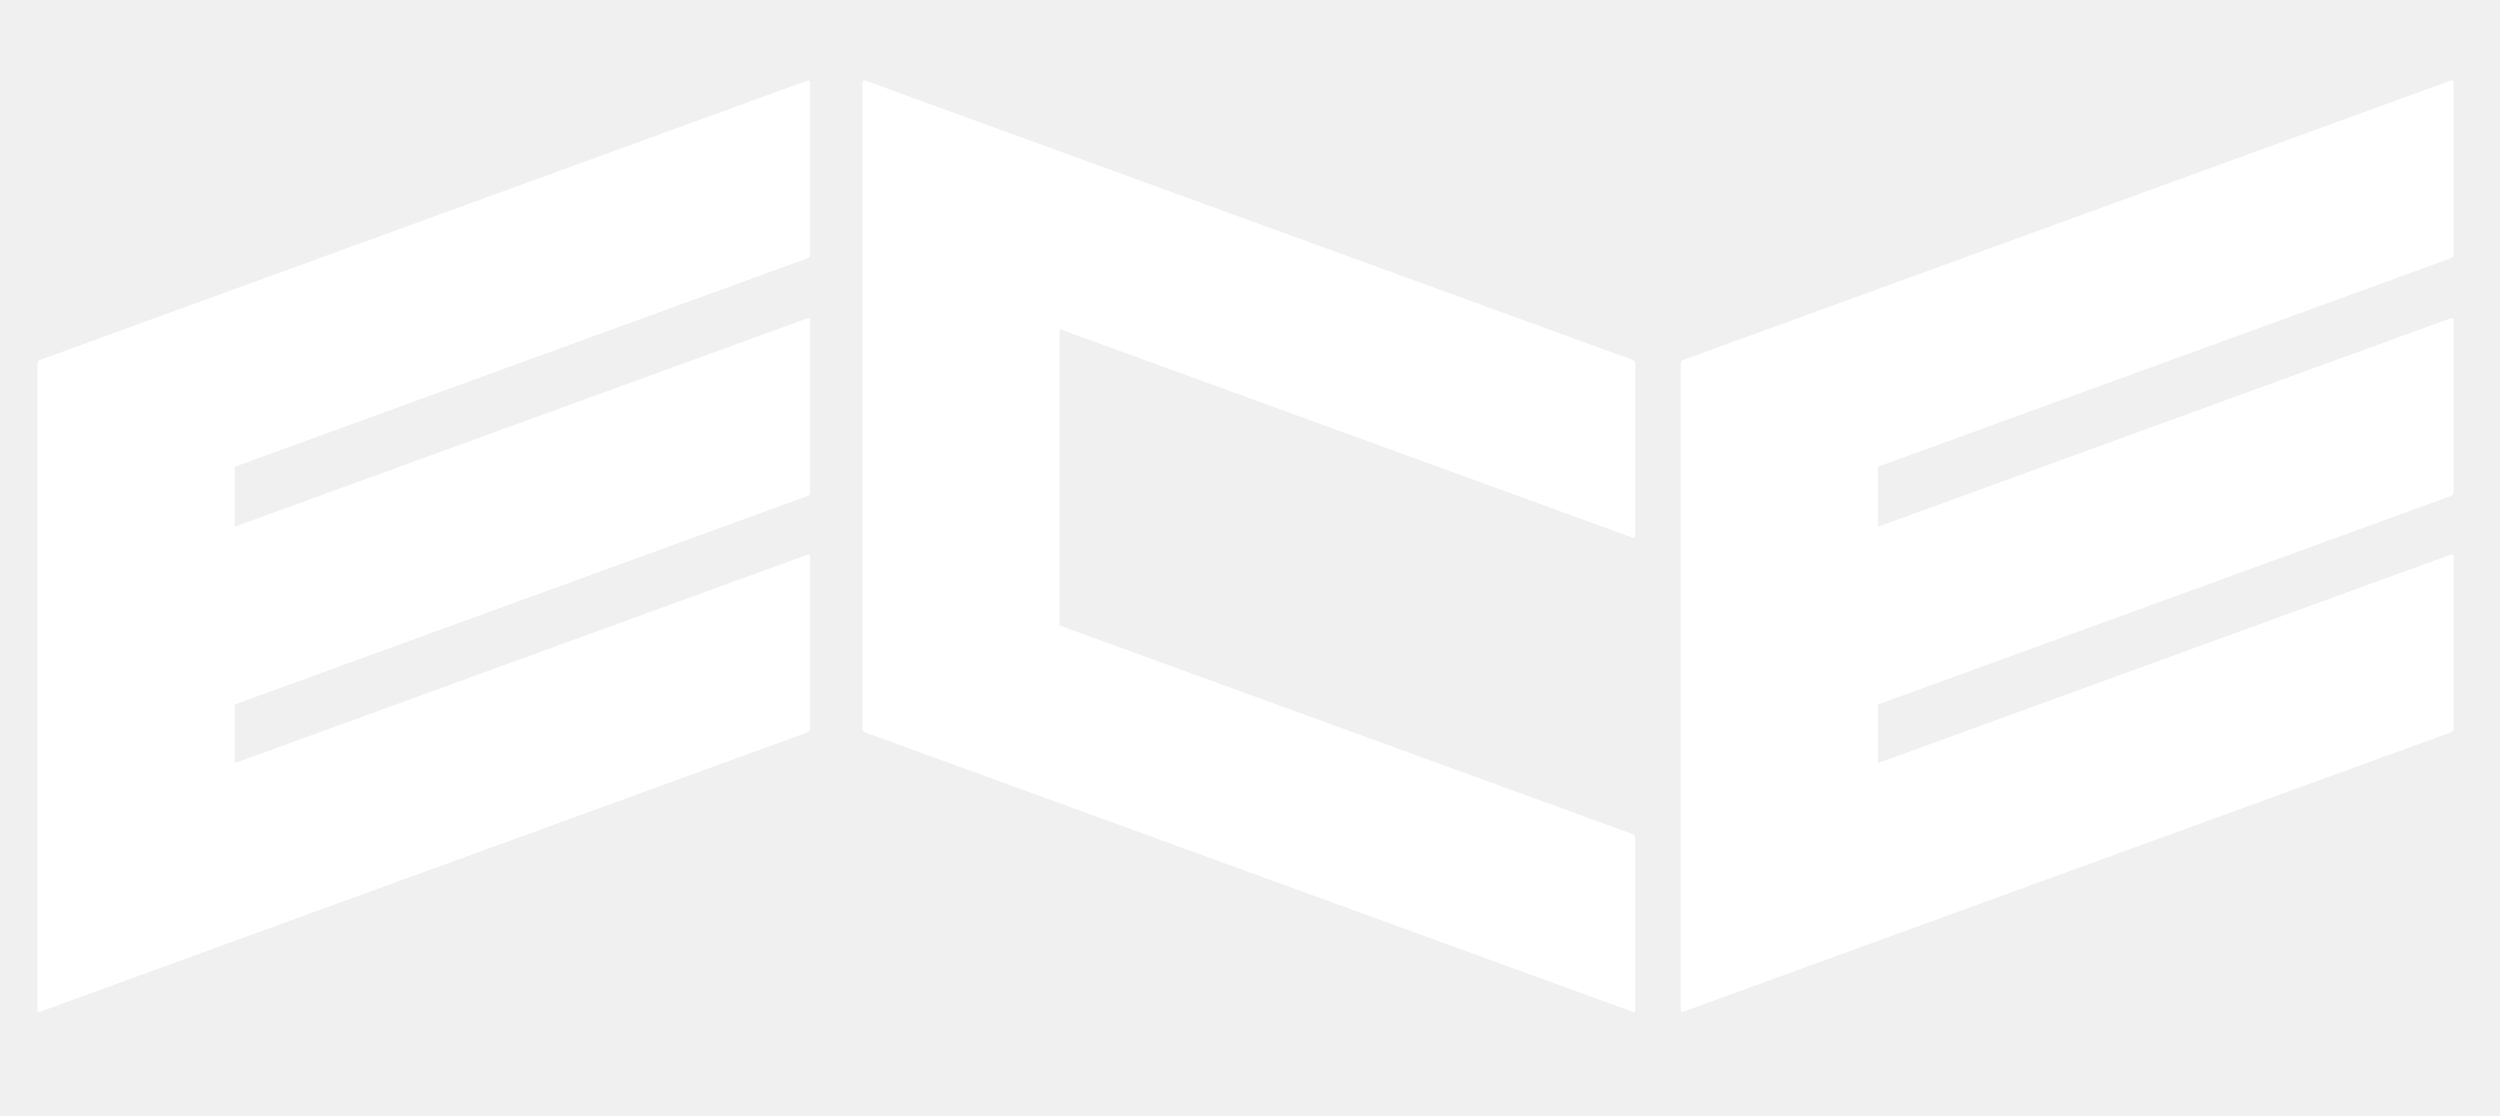
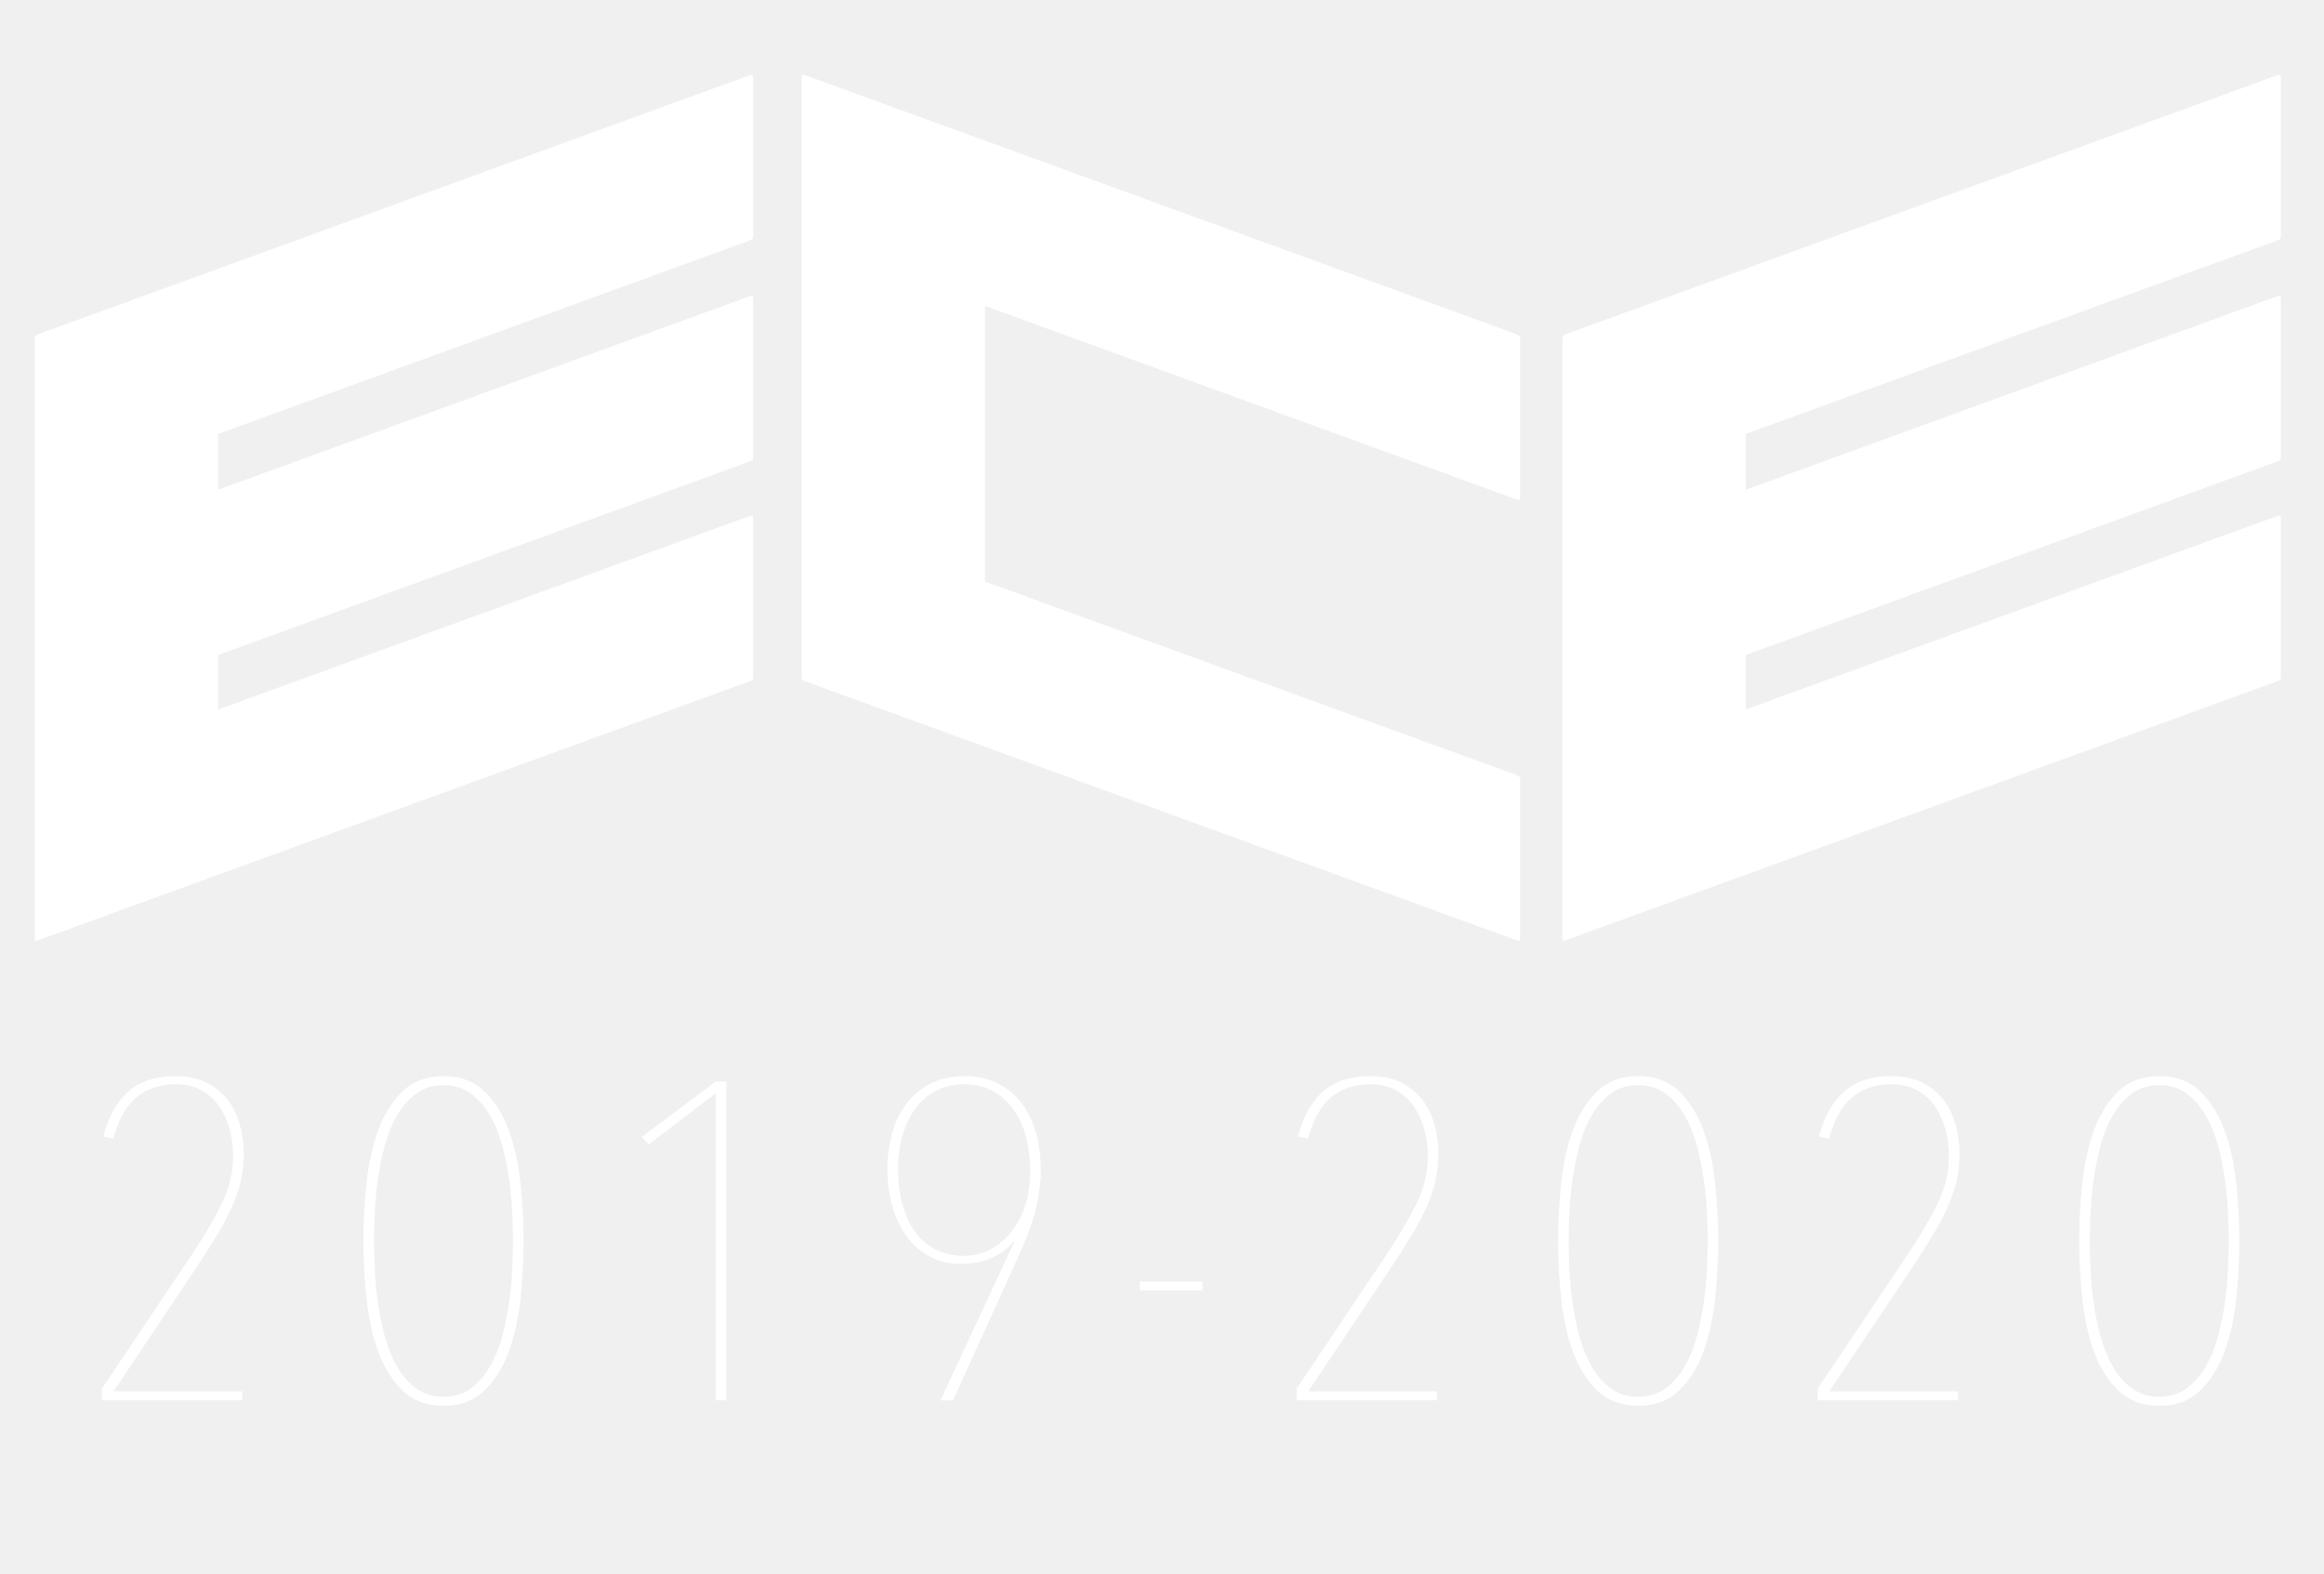
- <svg xmlns="http://www.w3.org/2000/svg" version="1.1" id="Layer_1" x="0px" y="0px" width="489.959px" height="218.525px" viewBox="0 0 489.959 218.525" enable-background="new 0 0 489.959 218.525" xml:space="preserve">
-   <g>
-     <path fill="#FFFFFF" d="M169.021,16.12c0.052-0.331,0.262-0.445,0.617-0.309L319.931,70.52c0.365,0.189,0.556,0.433,0.556,0.729   v33.756c0,0.366-0.181,0.476-0.556,0.352L207.67,64.49v58.098l112.261,40.863c0.365,0.189,0.556,0.427,0.556,0.726v33.767   c0,0.36-0.181,0.475-0.556,0.336L169.638,143.57c-0.422-0.146-0.617-0.406-0.617-0.769V16.12z" />
-     <path fill="#FFFFFF" d="M329.396,71.25c0.057-0.37,0.266-0.626,0.614-0.759l150.31-54.708c0.354-0.071,0.545,0.052,0.545,0.336   v33.767c0,0.352-0.181,0.607-0.545,0.73L368.049,91.469v11.764L480.32,62.365c0.354-0.062,0.545,0.057,0.545,0.346v33.763   c0,0.359-0.181,0.603-0.545,0.729L368.049,138.07v11.482l112.271-40.858c0.354-0.07,0.545,0.048,0.545,0.347v33.756   c0,0.355-0.181,0.599-0.545,0.735l-150.31,54.703c-0.405,0.161-0.614,0.053-0.614-0.304V71.25z" />
-     <path fill="#FFFFFF" d="M7.326,71.264c0.062-0.374,0.27-0.641,0.625-0.764l150.308-54.712c0.346-0.062,0.517,0.047,0.517,0.341   v33.767c0,0.352-0.161,0.598-0.517,0.721L45.994,91.475v11.758l112.265-40.858c0.346-0.072,0.517,0.047,0.517,0.342v33.771   c0,0.354-0.161,0.594-0.517,0.727L45.994,138.071v11.503l112.265-40.869c0.346-0.071,0.517,0.047,0.517,0.337v33.768   c0,0.354-0.161,0.597-0.517,0.726L7.952,198.24c-0.422,0.156-0.625,0.053-0.625-0.309L7.326,71.264L7.326,71.264z" />
+ <svg xmlns="http://www.w3.org/2000/svg" version="1.1" x="0px" y="0px" width="489.959px" height="331.763px" viewBox="0 0 489.959 331.763" enable-background="new 0 0 489.959 331.763" xml:space="preserve">
+   <g id="Layer_2">
+     <g>
+       <path fill="#FFFFFF" d="M21.479,295.196v-2.472l18.517-27.565c2.778-4.118,4.999-7.859,6.662-11.217    c1.661-3.356,2.492-6.748,2.492-10.173c0-2.026-0.253-3.96-0.762-5.796c-0.509-1.838-1.256-3.455-2.239-4.854    c-0.981-1.391-2.238-2.501-3.763-3.325c-1.525-0.823-3.305-1.233-5.34-1.233c-6.852,0-11.227,3.828-13.123,11.483l-2.136-0.472    c1.016-4.052,2.746-7.184,5.189-9.398c2.44-2.217,5.797-3.322,10.07-3.322c2.507,0,4.68,0.461,6.509,1.377    c1.832,0.922,3.324,2.139,4.478,3.658c1.151,1.525,1.998,3.266,2.542,5.229c0.543,1.966,0.814,3.991,0.814,6.085    c0,2.092-0.223,4.058-0.663,5.895s-1.085,3.689-1.932,5.562c-0.849,1.868-1.898,3.833-3.155,5.892    c-1.254,2.062-2.694,4.327-4.321,6.799l-17.396,25.95h27.161v1.897H21.479z" />
+       <path fill="#FFFFFF" d="M93.502,296.338c-3.525,0-6.393-1.065-8.597-3.183c-2.203-2.119-3.915-4.841-5.134-8.162    c-1.224-3.321-2.053-7.056-2.495-11.201c-0.439-4.146-0.66-8.213-0.66-12.199s0.221-8.049,0.66-12.193    c0.442-4.146,1.271-7.881,2.495-11.201c1.22-3.326,2.932-6.043,5.134-8.168c2.204-2.119,5.071-3.178,8.597-3.178    c3.526,0,6.392,1.059,8.597,3.178c2.202,2.125,3.917,4.842,5.137,8.168c1.221,3.32,2.05,7.056,2.492,11.201    c0.441,4.145,0.66,8.207,0.66,12.193s-0.219,8.054-0.66,12.199c-0.442,4.146-1.271,7.88-2.492,11.201    c-1.22,3.321-2.935,6.043-5.137,8.162C99.894,295.272,97.028,296.338,93.502,296.338z M93.502,228.751    c-2.239,0-4.155,0.584-5.747,1.756c-1.594,1.172-2.935,2.691-4.019,4.554c-1.085,1.867-1.95,3.991-2.595,6.36    c-0.644,2.374-1.135,4.78-1.473,7.215c-0.341,2.437-0.561,4.795-0.663,7.072c-0.101,2.277-0.151,4.242-0.151,5.885    c0,1.709,0.05,3.689,0.151,5.936c0.102,2.247,0.322,4.585,0.663,7.021c0.338,2.441,0.829,4.841,1.473,7.216    c0.645,2.374,1.51,4.491,2.595,6.36c1.084,1.868,2.425,3.388,4.019,4.554c1.591,1.172,3.508,1.76,5.747,1.76    c2.239,0,4.153-0.588,5.75-1.76c1.591-1.166,2.932-2.686,4.017-4.554c1.085-1.869,1.949-3.986,2.594-6.36    c0.643-2.375,1.134-4.774,1.474-7.216c0.34-2.436,0.56-4.773,0.663-7.021c0.103-2.246,0.15-4.227,0.15-5.936    c0-1.643-0.048-3.607-0.15-5.885c-0.103-2.277-0.322-4.636-0.663-7.072c-0.34-2.435-0.832-4.841-1.474-7.215    c-0.645-2.369-1.509-4.493-2.594-6.36c-1.085-1.862-2.425-3.382-4.017-4.554C97.655,229.335,95.741,228.751,93.502,228.751z" />
+       <path fill="#FFFFFF" d="M150.873,295.196V230.46l-14.138,10.817l-1.425-1.61l15.563-11.678h2.239v67.207H150.873z" />
+       <path fill="#FFFFFF" d="M219.436,246.882c0,2.215-0.322,4.732-0.967,7.547s-1.778,6.027-3.408,9.636l-14.138,31.132h-2.646    l15.564-33.414l-0.203-0.093c-0.814,1.265-2.223,2.375-4.221,3.321c-2.001,0.952-4.257,1.423-6.765,1.423    c-2.442,0-4.629-0.507-6.563-1.52c-1.932-1.008-3.56-2.421-4.881-4.221c-1.323-1.802-2.341-3.905-3.053-6.315    c-0.711-2.4-1.067-5.029-1.067-7.875c0-2.85,0.356-5.476,1.067-7.881c0.711-2.404,1.763-4.477,3.155-6.217    c1.389-1.74,3.083-3.102,5.086-4.084c1.998-0.977,4.321-1.469,6.966-1.469c2.577,0,4.866,0.492,6.867,1.469    c1.998,0.982,3.677,2.344,5.036,4.084c1.356,1.74,2.389,3.842,3.104,6.314C219.08,241.186,219.436,243.908,219.436,246.882z     M217.197,246.882c0-2.672-0.305-5.118-0.914-7.349c-0.612-2.226-1.512-4.15-2.697-5.772c-1.187-1.622-2.645-2.896-4.375-3.816    c-1.729-0.922-3.712-1.383-5.951-1.383c-2.169,0-4.119,0.445-5.849,1.336s-3.188,2.129-4.372,3.72    c-1.19,1.592-2.104,3.485-2.748,5.68c-0.645,2.196-0.968,4.596-0.968,7.2c0,2.678,0.308,5.127,0.916,7.354    c0.611,2.226,1.492,4.148,2.646,5.771c1.151,1.623,2.609,2.881,4.375,3.772c1.76,0.885,3.764,1.33,6,1.33    c2.037,0,3.899-0.461,5.596-1.383c1.693-0.92,3.17-2.18,4.426-3.771c1.253-1.586,2.22-3.465,2.899-5.629    C216.857,251.783,217.197,249.428,217.197,246.882z" />
+       <path fill="#FFFFFF" d="M240.29,272.036v-1.898h13.223v1.898H240.29z" />
+       <path fill="#FFFFFF" d="M273.352,295.196v-2.472l18.514-27.565c2.779-4.118,4.999-7.859,6.662-11.217    c1.663-3.356,2.492-6.748,2.492-10.173c0-2.026-0.256-3.96-0.762-5.796c-0.507-1.838-1.254-3.455-2.236-4.854    c-0.988-1.391-2.242-2.501-3.767-3.325c-1.524-0.823-3.305-1.233-5.342-1.233c-6.847,0-11.222,3.828-13.12,11.483l-2.14-0.472    c1.019-4.052,2.748-7.184,5.189-9.398c2.44-2.217,5.797-3.322,10.07-3.322c2.512,0,4.682,0.461,6.514,1.377    c1.827,0.922,3.321,2.139,4.473,3.658c1.156,1.525,2.001,3.266,2.543,5.229c0.543,1.966,0.813,3.991,0.813,6.085    c0,2.092-0.22,4.058-0.66,5.895c-0.439,1.837-1.085,3.689-1.934,5.562c-0.845,1.868-1.899,3.833-3.152,5.892    c-1.254,2.062-2.696,4.327-4.324,6.799l-17.393,25.95h27.161v1.897H273.352z" />
+       <path fill="#FFFFFF" d="M345.369,296.338c-3.53,0-6.396-1.065-8.597-3.183c-2.205-2.119-3.92-4.841-5.138-8.162    c-1.223-3.321-2.052-7.056-2.491-11.201c-0.446-4.146-0.66-8.213-0.66-12.199s0.214-8.049,0.66-12.193    c0.439-4.146,1.269-7.881,2.491-11.201c1.218-3.326,2.933-6.043,5.138-8.168c2.2-2.119,5.066-3.178,8.597-3.178    c3.525,0,6.392,1.059,8.592,3.178c2.205,2.125,3.92,4.842,5.138,8.168c1.223,3.32,2.052,7.056,2.492,11.201    c0.439,4.145,0.665,8.207,0.665,12.193s-0.226,8.054-0.665,12.199c-0.44,4.146-1.27,7.88-2.492,11.201    c-1.218,3.321-2.933,6.043-5.138,8.162C351.761,295.272,348.895,296.338,345.369,296.338z M345.369,228.751    c-2.241,0-4.155,0.584-5.751,1.756c-1.592,1.172-2.933,2.691-4.018,4.554c-1.084,1.867-1.949,3.991-2.594,6.36    c-0.646,2.374-1.137,4.78-1.475,7.215c-0.343,2.437-0.557,4.795-0.66,7.072c-0.102,2.277-0.152,4.242-0.152,5.885    c0,1.709,0.051,3.689,0.152,5.936c0.104,2.247,0.317,4.585,0.66,7.021c0.338,2.441,0.829,4.841,1.475,7.216    c0.645,2.374,1.51,4.491,2.594,6.36c1.085,1.868,2.426,3.388,4.018,4.554c1.596,1.172,3.51,1.76,5.751,1.76    c2.236,0,4.15-0.588,5.747-1.76c1.592-1.166,2.932-2.686,4.017-4.554c1.085-1.869,1.949-3.986,2.595-6.36    c0.645-2.375,1.135-4.774,1.473-7.216c0.338-2.436,0.563-4.773,0.66-7.021c0.104-2.246,0.154-4.227,0.154-5.936    c0-1.643-0.051-3.607-0.154-5.885c-0.097-2.277-0.322-4.636-0.66-7.072c-0.338-2.435-0.828-4.841-1.473-7.215    c-0.646-2.369-1.51-4.493-2.595-6.36c-1.085-1.862-2.425-3.382-4.017-4.554C349.52,229.335,347.605,228.751,345.369,228.751z" />
+       <path fill="#FFFFFF" d="M383.21,295.196v-2.472l18.515-27.565c2.777-4.118,4.999-7.859,6.662-11.217    c1.663-3.356,2.49-6.748,2.49-10.173c0-2.026-0.255-3.96-0.761-5.796c-0.507-1.838-1.255-3.455-2.236-4.854    c-0.987-1.391-2.242-2.501-3.767-3.325c-1.524-0.823-3.306-1.233-5.342-1.233c-6.847,0-11.222,3.828-13.12,11.483l-2.139-0.472    c1.018-4.052,2.747-7.184,5.188-9.398c2.44-2.217,5.797-3.322,10.07-3.322c2.512,0,4.682,0.461,6.514,1.377    c1.827,0.922,3.321,2.139,4.473,3.658c1.156,1.525,2.001,3.266,2.543,5.229c0.542,1.966,0.813,3.991,0.813,6.085    c0,2.092-0.22,4.058-0.66,5.895s-1.086,3.689-1.935,5.562c-0.845,1.868-1.898,3.833-3.151,5.892    c-1.254,2.062-2.697,4.327-4.323,6.799l-17.394,25.95h27.161v1.897H383.21z" />
+       <path fill="#FFFFFF" d="M455.233,296.338c-3.531,0-6.396-1.065-8.598-3.183c-2.205-2.119-3.919-4.841-5.137-8.162    c-1.223-3.321-2.053-7.056-2.492-11.201c-0.445-4.146-0.66-8.213-0.66-12.199s0.215-8.049,0.66-12.193    c0.439-4.146,1.27-7.881,2.492-11.201c1.218-3.326,2.932-6.043,5.137-8.168c2.201-2.119,5.066-3.178,8.598-3.178    c3.525,0,6.391,1.059,8.59,3.178c2.207,2.125,3.921,4.842,5.139,8.168c1.224,3.32,2.051,7.056,2.492,11.201    c0.44,4.145,0.665,8.207,0.665,12.193s-0.225,8.054-0.665,12.199c-0.441,4.146-1.269,7.88-2.492,11.201    c-1.218,3.321-2.932,6.043-5.139,8.162C461.624,295.272,458.759,296.338,455.233,296.338z M455.233,228.751    c-2.241,0-4.156,0.584-5.751,1.756c-1.593,1.172-2.934,2.691-4.019,4.554c-1.084,1.867-1.949,3.991-2.594,6.36    c-0.646,2.374-1.137,4.78-1.474,7.215c-0.343,2.437-0.558,4.795-0.66,7.072c-0.102,2.277-0.154,4.242-0.154,5.885    c0,1.709,0.053,3.689,0.154,5.936c0.103,2.247,0.317,4.585,0.66,7.021c0.337,2.441,0.828,4.841,1.474,7.216    c0.645,2.374,1.51,4.491,2.594,6.36c1.085,1.868,2.426,3.388,4.019,4.554c1.595,1.172,3.51,1.76,5.751,1.76    c2.235,0,4.149-0.588,5.745-1.76c1.593-1.166,2.933-2.686,4.017-4.554c1.086-1.869,1.95-3.986,2.596-6.36    c0.645-2.375,1.137-4.774,1.474-7.216c0.338-2.436,0.562-4.773,0.66-7.021c0.102-2.246,0.154-4.227,0.154-5.936    c0-1.643-0.053-3.607-0.154-5.885c-0.098-2.277-0.322-4.636-0.66-7.072c-0.337-2.435-0.829-4.841-1.474-7.215    c-0.646-2.369-1.51-4.493-2.596-6.36c-1.084-1.862-2.424-3.382-4.017-4.554C459.383,229.335,457.469,228.751,455.233,228.751z" />
+     </g>
+   </g>
+   <g id="Layer_1">
+     <g>
+       <path fill="#FFFFFF" d="M169.021,16.12c0.052-0.331,0.262-0.445,0.617-0.309L319.931,70.52c0.365,0.188,0.557,0.433,0.557,0.729    v33.756c0,0.366-0.182,0.477-0.557,0.353L207.67,64.49v58.098l112.261,40.863c0.365,0.189,0.557,0.427,0.557,0.726v33.768    c0,0.359-0.182,0.475-0.557,0.336l-150.292-54.71c-0.422-0.146-0.617-0.406-0.617-0.77V16.12z" />
+       <path fill="#FFFFFF" d="M329.396,71.25c0.057-0.37,0.266-0.626,0.613-0.759L480.32,15.783c0.354-0.071,0.545,0.052,0.545,0.336    v33.767c0,0.353-0.182,0.607-0.545,0.73L368.049,91.469v11.765L480.32,62.365c0.354-0.062,0.545,0.057,0.545,0.346v33.764    c0,0.358-0.182,0.603-0.545,0.729L368.049,138.07v11.481l112.271-40.857c0.354-0.07,0.545,0.048,0.545,0.347v33.756    c0,0.355-0.182,0.6-0.545,0.735L330.01,198.235c-0.404,0.161-0.613,0.053-0.613-0.304V71.25z" />
+       <path fill="#FFFFFF" d="M7.326,71.264c0.062-0.374,0.27-0.642,0.625-0.765l150.308-54.712c0.346-0.062,0.517,0.047,0.517,0.341    v33.768c0,0.352-0.161,0.598-0.517,0.721L45.994,91.475v11.758l112.265-40.858c0.346-0.072,0.517,0.047,0.517,0.342v33.771    c0,0.354-0.161,0.594-0.517,0.727L45.994,138.071v11.503l112.265-40.869c0.346-0.071,0.517,0.047,0.517,0.337v33.769    c0,0.354-0.161,0.597-0.517,0.726L7.952,198.24c-0.422,0.156-0.625,0.053-0.625-0.309L7.326,71.264L7.326,71.264z" />
+     </g>
  </g>
</svg>
